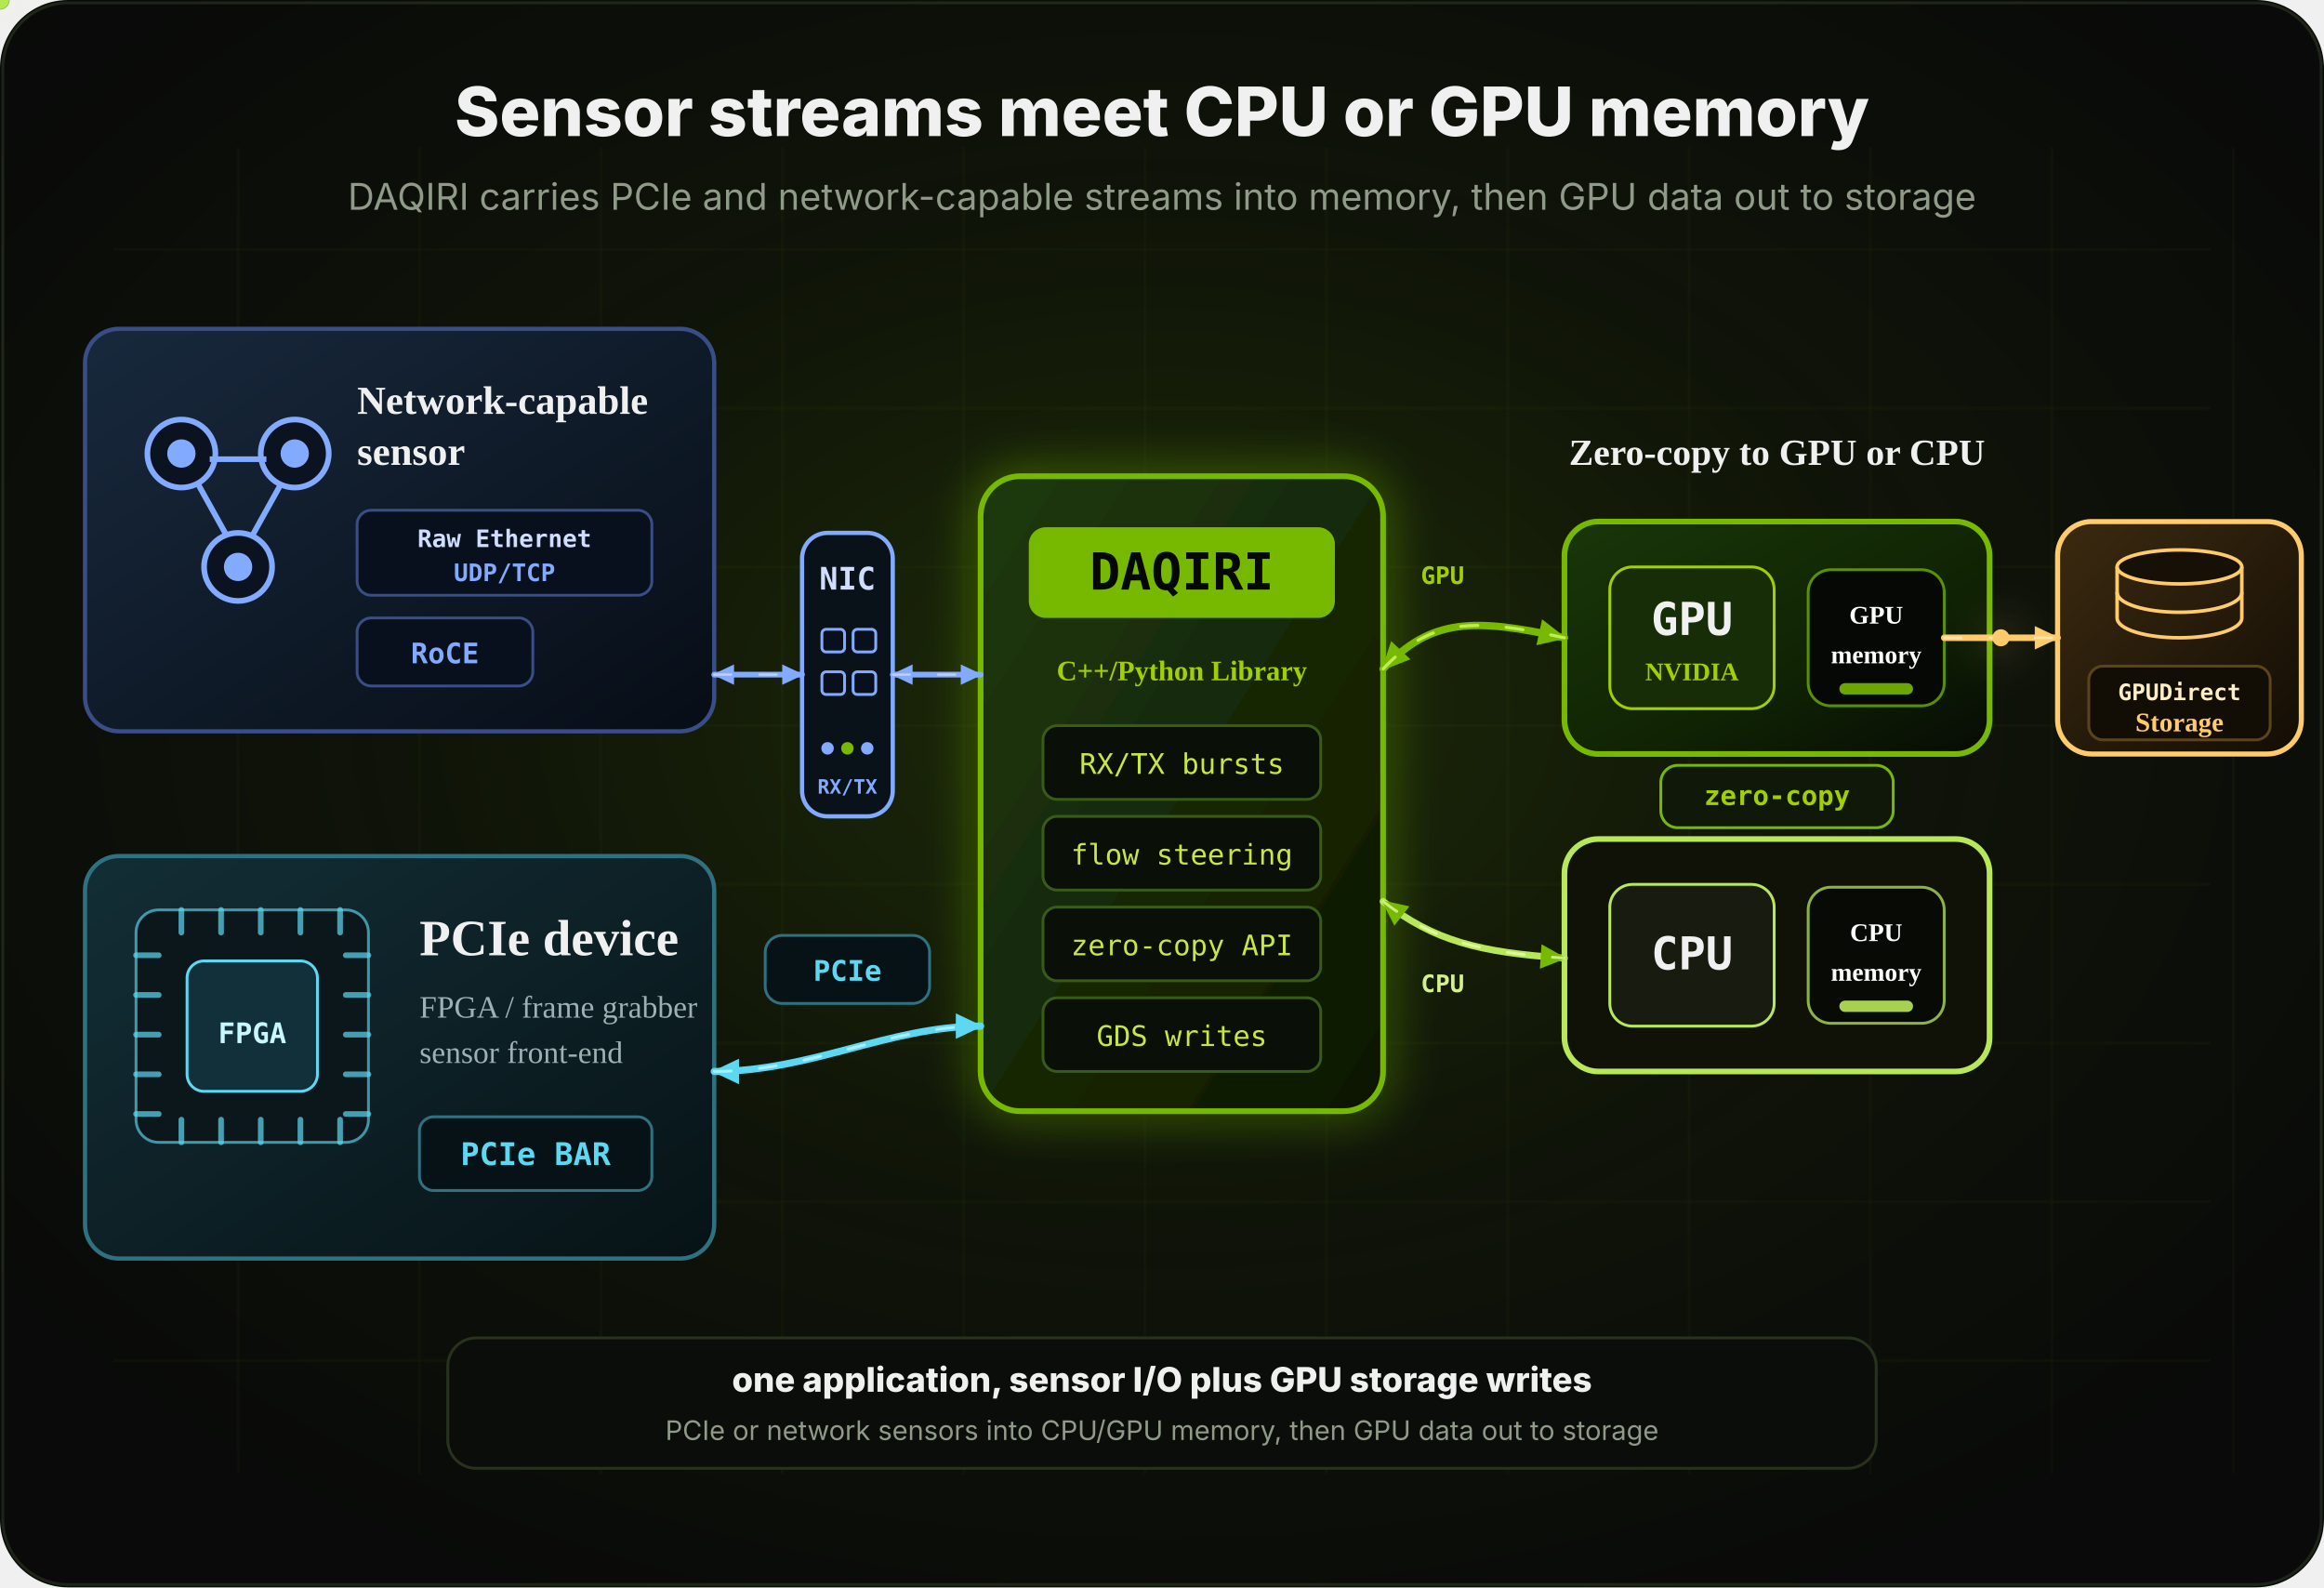
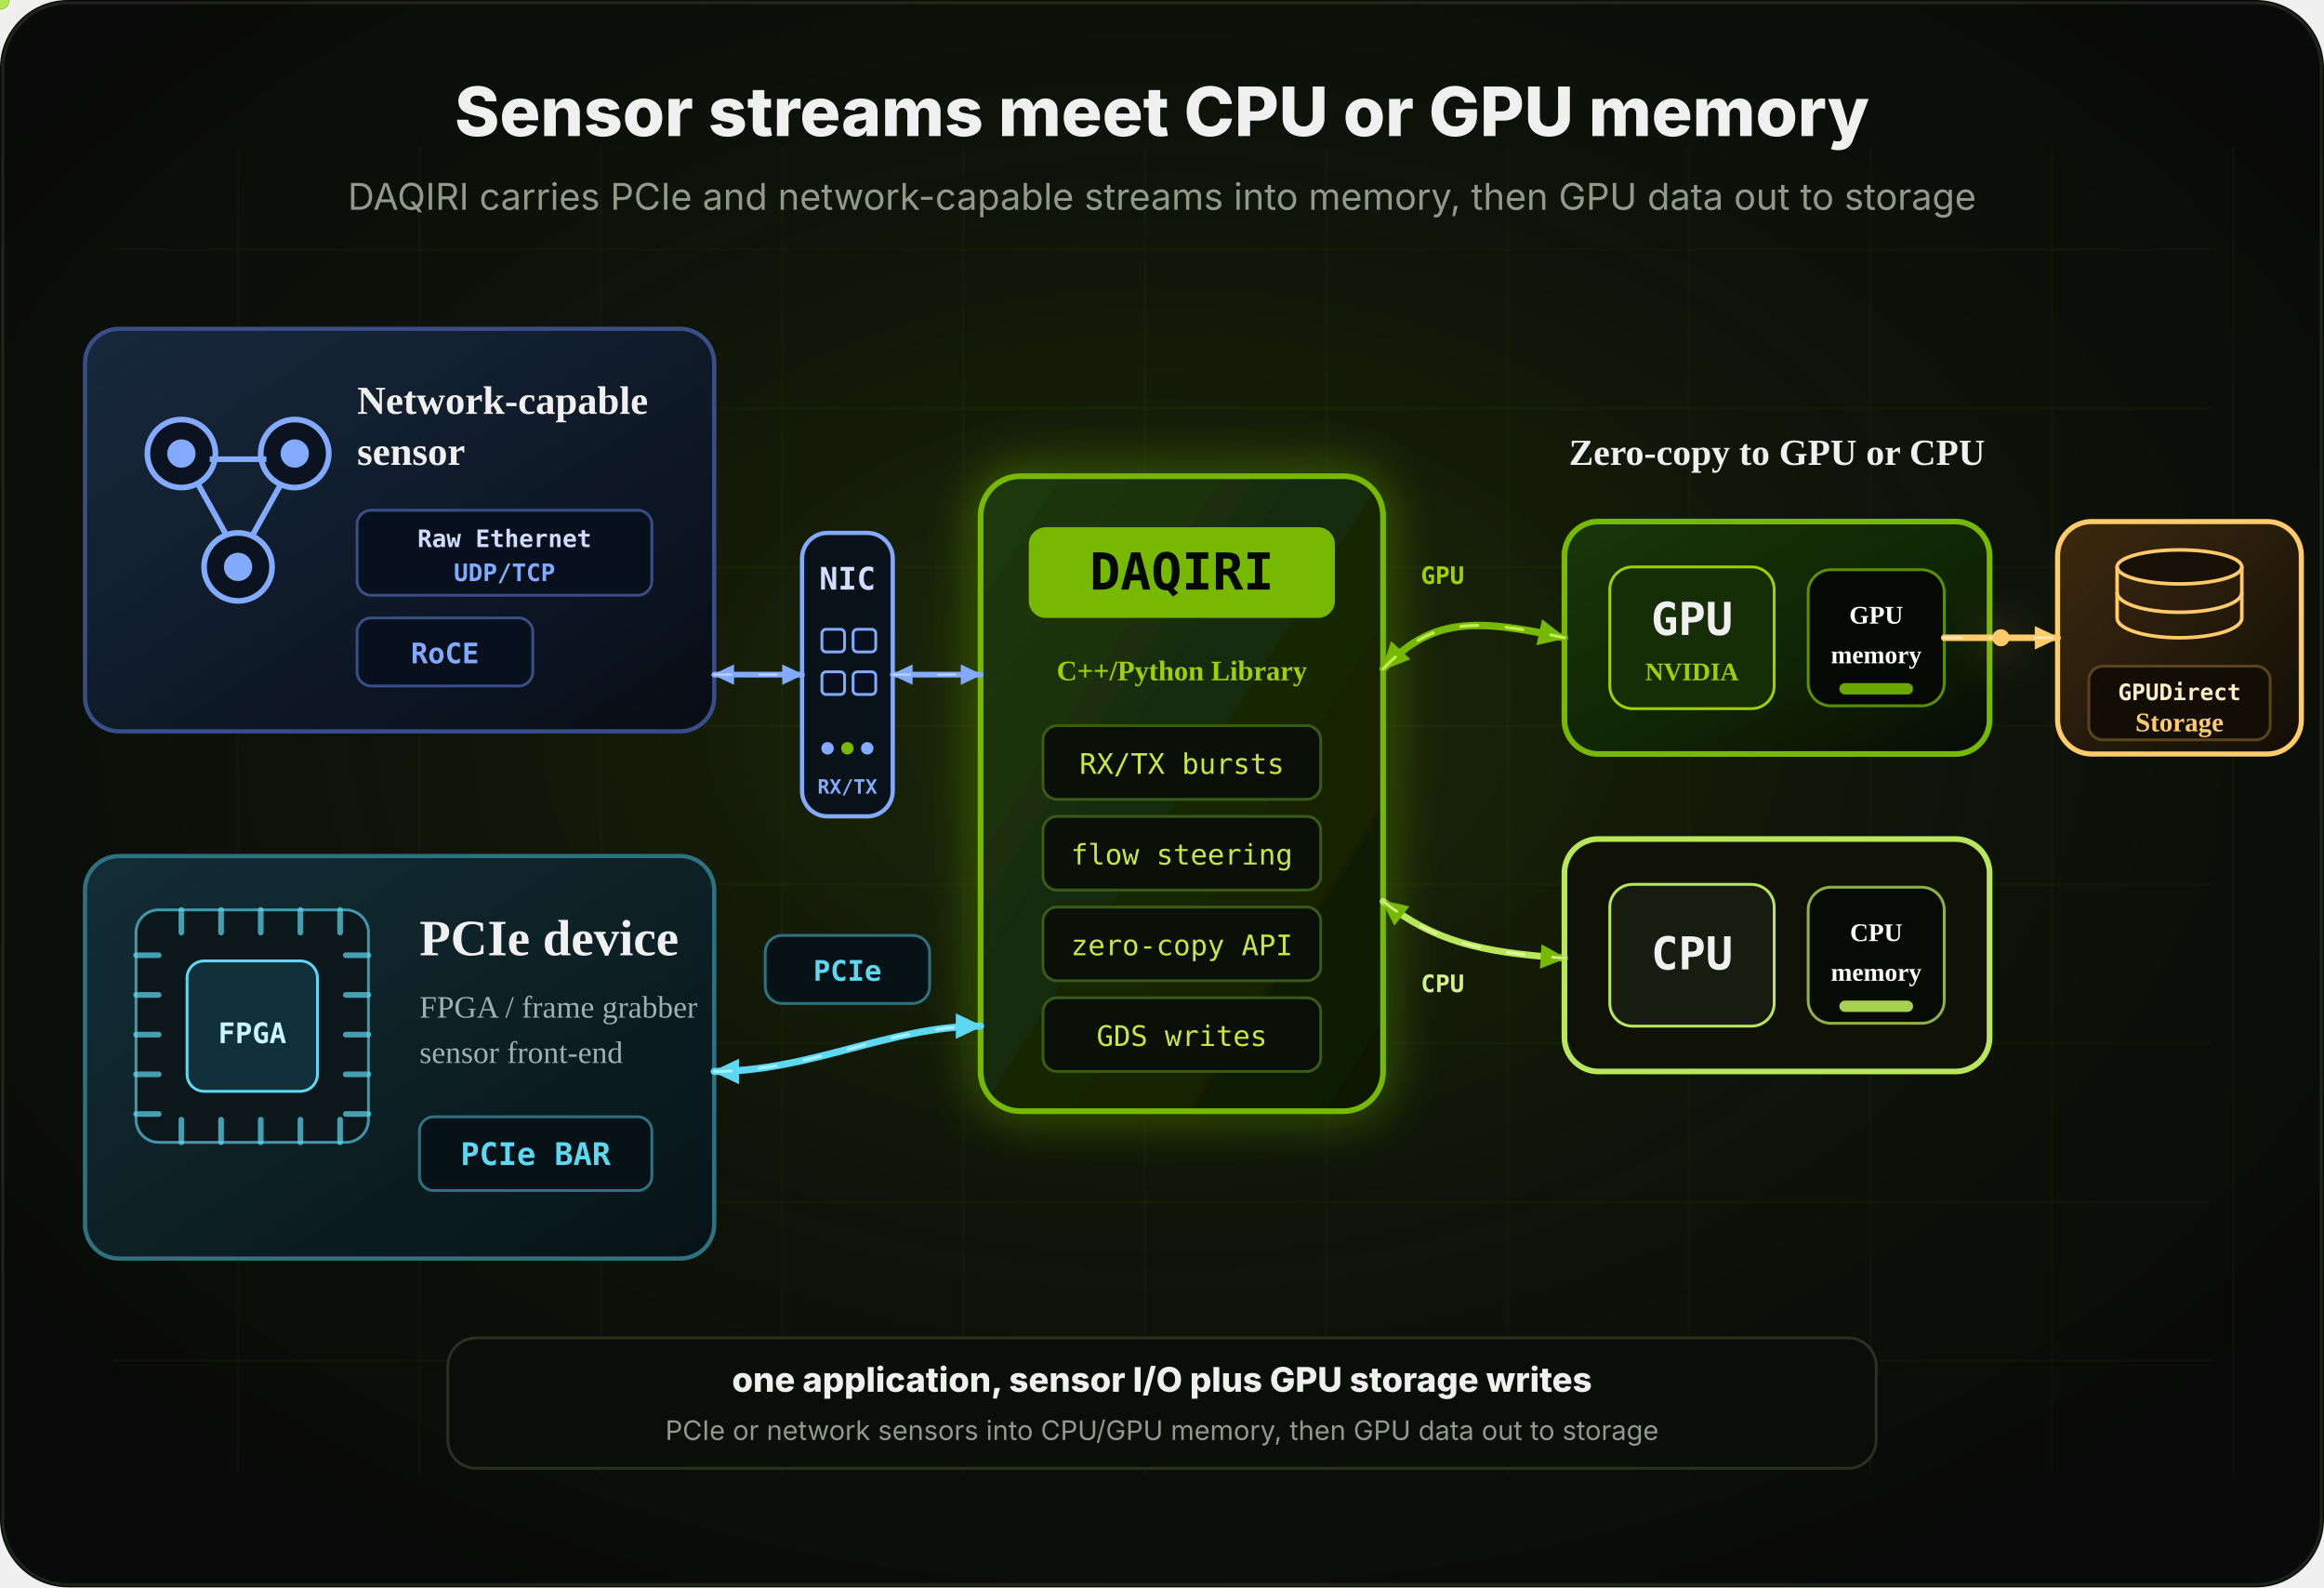
<svg xmlns="http://www.w3.org/2000/svg" viewBox="0 0 820 560" role="img" aria-labelledby="title desc">
  <defs>
    <linearGradient id="panel" x1="0" y1="0" x2="1" y2="1">
      <stop offset="0" stop-color="#171a18" />
      <stop offset="1" stop-color="#080a08" />
    </linearGradient>
    <linearGradient id="greenPanel" x1="0" y1="0" x2="1" y2="1">
      <stop offset="0" stop-color="#203a09" />
      <stop offset="1" stop-color="#0d1704" />
    </linearGradient>
    <linearGradient id="gpuPanel" x1="0" y1="0" x2="1" y2="1">
      <stop offset="0" stop-color="#193609" />
      <stop offset="0.58" stop-color="#102404" />
      <stop offset="1" stop-color="#070b05" />
    </linearGradient>
    <linearGradient id="pciePanel" x1="0" y1="0" x2="1" y2="1">
      <stop offset="0" stop-color="#132e36" />
      <stop offset="1" stop-color="#071316" />
    </linearGradient>
    <linearGradient id="networkPanel" x1="0" y1="0" x2="1" y2="1">
      <stop offset="0" stop-color="#18293d" />
      <stop offset="1" stop-color="#070d16" />
    </linearGradient>
    <linearGradient id="storagePanel" x1="0" y1="0" x2="1" y2="1">
      <stop offset="0" stop-color="#3c2a10" />
      <stop offset="1" stop-color="#120d05" />
    </linearGradient>
    <radialGradient id="glow" cx="50%" cy="45%" r="62%">
      <stop offset="0" stop-color="#76b900" stop-opacity="0.18" />
      <stop offset="0.55" stop-color="#76b900" stop-opacity="0.05" />
      <stop offset="1" stop-color="#76b900" stop-opacity="0" />
    </radialGradient>
    <filter id="softGlow" x="-30%" y="-30%" width="160%" height="160%">
      <feGaussianBlur stdDeviation="8" result="blur" />
      <feMerge>
        <feMergeNode in="blur" />
        <feMergeNode in="SourceGraphic" />
      </feMerge>
    </filter>
    <marker id="arrowGreen" markerWidth="5" markerHeight="5" refX="4.3" refY="2.5" orient="auto-start-reverse">
      <path d="M0.8 0.7 L4.6 2.5 L0.8 4.3 Z" fill="#76b900" />
    </marker>
    <marker id="arrowCyan" markerWidth="5" markerHeight="5" refX="4.3" refY="2.5" orient="auto-start-reverse">
      <path d="M0.8 0.7 L4.6 2.5 L0.8 4.3 Z" fill="#5dd8f2" />
    </marker>
    <marker id="arrowBlue" markerWidth="5" markerHeight="5" refX="4.3" refY="2.5" orient="auto-start-reverse">
      <path d="M0.8 0.7 L4.6 2.5 L0.8 4.3 Z" fill="#82aaff" />
    </marker>
    <marker id="arrowMuted" markerWidth="5" markerHeight="5" refX="4.3" refY="2.5" orient="auto-start-reverse">
      <path d="M0.8 0.7 L4.6 2.5 L0.8 4.3 Z" fill="#888" />
    </marker>
    <marker id="arrowAmber" markerWidth="5" markerHeight="5" refX="4.3" refY="2.5" orient="auto">
      <path d="M0.8 0.7 L4.6 2.5 L0.8 4.3 Z" fill="#ffcb6b" />
    </marker>
    <style>
      .label { font-family: Inter, "Segoe UI", Arial, sans-serif; letter-spacing: 0; }
      .mono { font-family: "JetBrains Mono", "Fira Code", Consolas, monospace; letter-spacing: 0; }
      .flow-green { animation: flow 2.6s linear infinite; stroke-dasharray: 6 10; }
      .flow-cyan { animation: flow 3.1s linear infinite; stroke-dasharray: 6 10; }
      .flow-blue { animation: flow 3.4s linear infinite; stroke-dasharray: 6 10; }
      .flow-amber { animation: flow 2.9s linear infinite; stroke-dasharray: 6 10; }
      .travel-dot { opacity: 0.95; }
      .pulse { animation: pulse 2.8s ease-in-out infinite; transform-origin: center; }
      .pulse-2 { animation-delay: 0.85s; }
      .pulse-3 { animation-delay: 1.55s; }
      .pulse-4 { animation-delay: 2.15s; }
      @keyframes flow { to { stroke-dashoffset: -52; } }
      @keyframes pulse {
        0%, 100% { opacity: 0.35; transform: scale(1); }
        50% { opacity: 1; transform: scale(1.18); }
      }
      @media (prefers-reduced-motion: reduce) {
        .flow-green, .flow-cyan, .flow-blue, .flow-amber, .pulse { animation: none; }
      }
    </style>
  </defs>
  <rect width="820" height="560" rx="24" fill="#090a09" />
  <rect x="1" y="1" width="818" height="558" rx="23" fill="none" stroke="#1d2518" />
  <rect width="820" height="560" fill="url(#glow)" />
  <g opacity="0.4">
    <path d="M40 88 H780 M40 144 H780 M40 200 H780 M40 256 H780 M40 312 H780 M40 368 H780 M40 424 H780 M40 480 H780" stroke="#76b900" stroke-opacity="0.08" />
    <path d="M84 52 V520 M148 52 V520 M212 52 V520 M276 52 V520 M340 52 V520 M404 52 V520 M468 52 V520 M532 52 V520 M596 52 V520 M660 52 V520 M724 52 V520 M788 52 V520" stroke="#76b900" stroke-opacity="0.08" />
  </g>
  <g class="label">
    <text x="410" y="48" text-anchor="middle" fill="#f0f0f0" font-size="24" font-weight="800">Sensor streams meet CPU or GPU memory</text>
    <text x="410" y="74" text-anchor="middle" fill="#8f9a88" font-size="13">DAQIRI carries PCIe and network-capable streams into memory, then GPU data out to storage</text>
  </g>
  <g transform="translate(30 302)">
    <rect width="222" height="142" rx="12" fill="url(#pciePanel)" stroke="#2e7180" stroke-width="1.5" />
    <g transform="translate(18 19)">
      <rect x="0" y="0" width="82" height="82" rx="8" fill="#0b171a" stroke="#5dd8f2" stroke-opacity="0.65" />
      <rect x="18" y="18" width="46" height="46" rx="6" fill="#12303a" stroke="#5dd8f2" />
      <text x="41" y="47" text-anchor="middle" class="mono" fill="#c7f7ff" font-size="10" font-weight="700">FPGA</text>
      <g stroke="#5dd8f2" stroke-width="2" stroke-linecap="round" opacity="0.7">
        <path d="M8 16 H0 M8 30 H0 M8 44 H0 M8 58 H0 M8 72 H0" />
        <path d="M82 16 H74 M82 30 H74 M82 44 H74 M82 58 H74 M82 72 H74" />
        <path d="M16 8 V0 M30 8 V0 M44 8 V0 M58 8 V0 M72 8 V0" />
        <path d="M16 82 V74 M30 82 V74 M44 82 V74 M58 82 V74 M72 82 V74" />
      </g>
    </g>
    <text x="118" y="35" fill="#f0f0f0" font-size="18" font-weight="800">PCIe device</text>
    <text x="118" y="57" fill="#9fb0b4" font-size="11">FPGA / frame grabber</text>
    <text x="118" y="73" fill="#9fb0b4" font-size="11">sensor front-end</text>
    <rect x="118" y="92" width="82" height="26" rx="5" fill="#061216" stroke="#2e7180" />
    <text x="159" y="109" text-anchor="middle" class="mono" fill="#5dd8f2" font-size="11" font-weight="700">PCIe BAR</text>
  </g>
  <g transform="translate(30 116)">
    <rect width="222" height="142" rx="12" fill="url(#networkPanel)" stroke="#394d86" stroke-width="1.5" />
    <g transform="translate(16 26)" fill="none" stroke="#82aaff" stroke-width="2">
      <circle cx="18" cy="18" r="12" fill="#0b1320" />
      <circle cx="58" cy="18" r="12" fill="#0b1320" />
      <circle cx="38" cy="58" r="12" fill="#0b1320" />
      <path d="M28 20 H48 M24 29 L34 47 M53 29 L43 47" />
      <circle cx="18" cy="18" r="4" fill="#82aaff" />
      <circle cx="58" cy="18" r="4" fill="#82aaff" />
      <circle cx="38" cy="58" r="4" fill="#82aaff" />
    </g>
    <text x="96" y="30" fill="#f0f0f0" font-size="14" font-weight="800">Network-capable</text>
    <text x="96" y="48" fill="#f0f0f0" font-size="14" font-weight="800">sensor</text>
    <rect x="96" y="64" width="104" height="30" rx="5" fill="#07101c" stroke="#394d86" />
    <text x="148" y="77" text-anchor="middle" class="mono" fill="#d1ddff" font-size="8.5" font-weight="800">Raw Ethernet</text>
    <text x="148" y="89" text-anchor="middle" class="mono" fill="#82aaff" font-size="8.5" font-weight="700">UDP/TCP</text>
    <rect x="96" y="102" width="62" height="24" rx="5" fill="#07101c" stroke="#394d86" />
    <text x="127" y="118" text-anchor="middle" class="mono" fill="#82aaff" font-size="10" font-weight="800">RoCE</text>
  </g>
  <g transform="translate(283 188)">
    <rect width="32" height="100" rx="9" fill="#091119" stroke="#82aaff" stroke-width="1.5" />
    <text x="16" y="20" text-anchor="middle" class="mono" fill="#d1ddff" font-size="11" font-weight="900">NIC</text>
    <g fill="#07101c" stroke="#82aaff" stroke-width="1">
      <rect x="7" y="34" width="8" height="8" rx="1.5" />
      <rect x="18" y="34" width="8" height="8" rx="1.5" />
      <rect x="7" y="49" width="8" height="8" rx="1.5" />
      <rect x="18" y="49" width="8" height="8" rx="1.5" />
    </g>
    <circle cx="9" cy="76" r="2.2" fill="#82aaff" />
    <circle cx="16" cy="76" r="2.2" fill="#76b900" />
    <circle cx="23" cy="76" r="2.2" fill="#82aaff" />
    <text x="16" y="92" text-anchor="middle" class="mono" fill="#82aaff" font-size="7" font-weight="700">RX/TX</text>
  </g>
  <g transform="translate(346 168)">
    <rect width="142" height="224" rx="14" fill="url(#greenPanel)" stroke="#76b900" stroke-width="2" filter="url(#softGlow)" />
    <rect x="17" y="18" width="108" height="32" rx="6" fill="#76b900" />
    <text x="71" y="40" text-anchor="middle" class="mono" fill="#050805" font-size="18" font-weight="900">DAQIRI</text>
    <text x="71" y="72" text-anchor="middle" fill="#a0d000" font-size="10" font-weight="700">C++/Python Library</text>
    <g transform="translate(22 88)">
      <rect width="98" height="26" rx="5" fill="#0a0f08" stroke="#385b16" />
      <text x="49" y="17" text-anchor="middle" class="mono" fill="#c8e840" font-size="10">RX/TX bursts</text>
      <rect y="32" width="98" height="26" rx="5" fill="#0a0f08" stroke="#385b16" />
      <text x="49" y="49" text-anchor="middle" class="mono" fill="#c8e840" font-size="10">flow steering</text>
      <rect y="64" width="98" height="26" rx="5" fill="#0a0f08" stroke="#385b16" />
      <text x="49" y="81" text-anchor="middle" class="mono" fill="#c8e840" font-size="10">zero-copy API</text>
      <rect y="96" width="98" height="26" rx="5" fill="#0a0f08" stroke="#385b16" />
      <text x="49" y="113" text-anchor="middle" class="mono" fill="#c8e840" font-size="10">GDS writes</text>
    </g>
  </g>
  <g transform="translate(532 142)">
    <text x="95" y="22" text-anchor="middle" fill="#f0f0f0" font-size="13" font-weight="900">Zero-copy to GPU or CPU</text>
    <g transform="translate(20 42)">
      <rect width="150" height="82" rx="12" fill="url(#gpuPanel)" stroke="#76b900" stroke-width="2" />
      <rect x="16" y="16" width="58" height="50" rx="8" fill="#162d08" stroke="#a0d000" />
      <text x="45" y="40" text-anchor="middle" class="mono" fill="#f0f0f0" font-size="16" font-weight="900">GPU</text>
      <text x="45" y="56" text-anchor="middle" fill="#a0d000" font-size="9" font-weight="700">NVIDIA</text>
      <rect x="86" y="17" width="48" height="48" rx="8" fill="#050805" stroke="#76b900" stroke-opacity="0.75" />
      <text x="110" y="36" text-anchor="middle" fill="#ffffff" font-size="9" font-weight="900">GPU</text>
      <text x="110" y="50" text-anchor="middle" fill="#ffffff" font-size="9" font-weight="900">memory</text>
      <rect x="97" y="57" width="26" height="4" rx="2" fill="#76b900" opacity="0.9" />
    </g>
    <g transform="translate(194 42)">
      <rect width="86" height="82" rx="12" fill="url(#storagePanel)" stroke="#ffcb6b" stroke-width="1.8" />
      <g transform="translate(21 9)" fill="none" stroke="#ffcb6b" stroke-width="1.25">
        <ellipse cx="22" cy="7" rx="22" ry="6" fill="#171006" />
        <path d="M0 7 V25 C0 29 10 32 22 32 C34 32 44 29 44 25 V7" />
        <path d="M0 16 C0 20 10 23 22 23 C34 23 44 20 44 16" />
      </g>
      <rect x="11" y="51" width="64" height="26" rx="5" fill="#120d05" stroke="#5b431c" />
      <text x="43" y="63" text-anchor="middle" class="mono" fill="#ffefc7" font-size="8" font-weight="900">GPUDirect</text>
      <text x="43" y="74" text-anchor="middle" fill="#ffcb6b" font-size="9.5" font-weight="900">Storage</text>
    </g>
    <g transform="translate(20 154)">
      <rect width="150" height="82" rx="12" fill="#101208" stroke="#b8e85a" stroke-width="2" />
      <rect x="16" y="16" width="58" height="50" rx="8" fill="#181c10" stroke="#b8e85a" />
      <text x="45" y="46" text-anchor="middle" class="mono" fill="#f0f0f0" font-size="16" font-weight="900">CPU</text>
      <rect x="86" y="17" width="48" height="48" rx="8" fill="#080a05" stroke="#b8e85a" stroke-opacity="0.75" />
      <text x="110" y="36" text-anchor="middle" fill="#ffffff" font-size="9" font-weight="900">CPU</text>
      <text x="110" y="50" text-anchor="middle" fill="#ffffff" font-size="9" font-weight="900">memory</text>
      <rect x="97" y="57" width="26" height="4" rx="2" fill="#b8e85a" opacity="0.9" />
    </g>
  </g>
  <g class="label">
    <rect x="270" y="330" width="58" height="24" rx="6" fill="#061216" stroke="#2e7180" />
    <text x="299" y="346" text-anchor="middle" class="mono" fill="#5dd8f2" font-size="10" font-weight="800">PCIe</text>
-     <rect x="586" y="270" width="82" height="22" rx="6" fill="#101909" stroke="#76b900" />
-     <text x="627" y="284" text-anchor="middle" class="mono" fill="#a0d000" font-size="9.5" font-weight="800">zero-copy</text>
  </g>
  <path d="M252 378 C286 378 314 362 346 362" fill="none" stroke="#5dd8f2" stroke-width="2.5" stroke-linecap="round" marker-start="url(#arrowCyan)" marker-end="url(#arrowCyan)" />
  <path class="flow-cyan" d="M252 378 C286 378 314 362 346 362" fill="none" stroke="#c7f7ff" stroke-width="1" stroke-linecap="round" opacity="0.75" />
  <path d="M252 238 H283" fill="none" stroke="#82aaff" stroke-width="2" stroke-linecap="round" marker-start="url(#arrowBlue)" marker-end="url(#arrowBlue)" />
  <path class="flow-blue" d="M252 238 H283" fill="none" stroke="#d1ddff" stroke-width="0.8" stroke-linecap="round" opacity="0.75" />
  <path d="M315 238 H346" fill="none" stroke="#82aaff" stroke-width="2" stroke-linecap="round" marker-start="url(#arrowBlue)" marker-end="url(#arrowBlue)" />
  <path class="flow-blue" d="M315 238 H346" fill="none" stroke="#d1ddff" stroke-width="0.8" stroke-linecap="round" opacity="0.75" />
  <path d="M488 236 C505 218 520 218 552 225" fill="none" stroke="#76b900" stroke-width="2.6" stroke-linecap="round" marker-start="url(#arrowGreen)" marker-end="url(#arrowGreen)" />
  <path class="flow-green" d="M488 236 C505 218 520 218 552 225" fill="none" stroke="#d8ff6a" stroke-width="1.1" stroke-linecap="round" opacity="0.75" />
  <path d="M686 225 H726" fill="none" stroke="#ffcb6b" stroke-width="2.3" stroke-linecap="round" marker-end="url(#arrowAmber)" />
  <path class="flow-amber" d="M686 225 H726" fill="none" stroke="#ffefc7" stroke-width="0.9" stroke-linecap="round" opacity="0.8" />
  <path d="M488 318 C506 332 522 336 552 338" fill="none" stroke="#b8e85a" stroke-width="2.4" stroke-linecap="round" marker-start="url(#arrowGreen)" marker-end="url(#arrowGreen)" />
  <path class="flow-green" d="M488 318 C506 332 522 336 552 338" fill="none" stroke="#ecffb0" stroke-width="1" stroke-linecap="round" opacity="0.72" />
  <text x="509" y="206" text-anchor="middle" class="mono" fill="#a0d000" font-size="8.5" font-weight="700">GPU</text>
  <text x="509" y="350" text-anchor="middle" class="mono" fill="#d3f08a" font-size="8.5" font-weight="700">CPU</text>
  <g filter="url(#softGlow)">
    <circle class="travel-dot" r="3.2" fill="#82aaff">
-       <animateMotion dur="2.9s" repeatCount="indefinite" path="M252 238 H346" />
+       <animateMotion dur="3.2s" repeatCount="indefinite" calcMode="linear" keyPoints="0;1;0" keyTimes="0;0.5;1" path="M252 238 H346" />
    </circle>
    <circle class="travel-dot" r="3.2" fill="#5dd8f2">
-       <animateMotion dur="3.1s" repeatCount="indefinite" path="M252 378 C286 378 314 362 346 362" />
+       <animateMotion dur="3.4s" repeatCount="indefinite" calcMode="linear" keyPoints="0;1;0" keyTimes="0;0.5;1" path="M252 378 C286 378 314 362 346 362" />
    </circle>
    <circle class="travel-dot" r="3.4" fill="#76b900">
-       <animateMotion dur="2.6s" repeatCount="indefinite" path="M488 236 C505 218 520 218 552 225" />
+       <animateMotion dur="3s" repeatCount="indefinite" calcMode="linear" keyPoints="0;1;0" keyTimes="0;0.5;1" path="M488 236 C505 218 520 218 552 225" />
    </circle>
    <circle class="travel-dot" r="3.2" fill="#b8e85a">
-       <animateMotion dur="2.8s" repeatCount="indefinite" path="M488 318 C506 332 522 336 552 338" />
+       <animateMotion dur="3.2s" repeatCount="indefinite" calcMode="linear" keyPoints="0;1;0" keyTimes="0;0.5;1" path="M488 318 C506 332 522 336 552 338" />
    </circle>
    <circle class="pulse pulse-4" cx="706" cy="225" r="3" fill="#ffcb6b" />
  </g>
  <g class="label">
    <rect x="158" y="472" width="504" height="46" rx="10" fill="#0b0d0a" stroke="#27331d" />
    <text x="410" y="491" text-anchor="middle" fill="#f0f0f0" font-size="12" font-weight="800">one application, sensor I/O plus GPU storage writes</text>
    <text x="410" y="508" text-anchor="middle" fill="#8f9a88" font-size="9.5">PCIe or network sensors into CPU/GPU memory, then GPU data out to storage</text>
  </g>
</svg>
